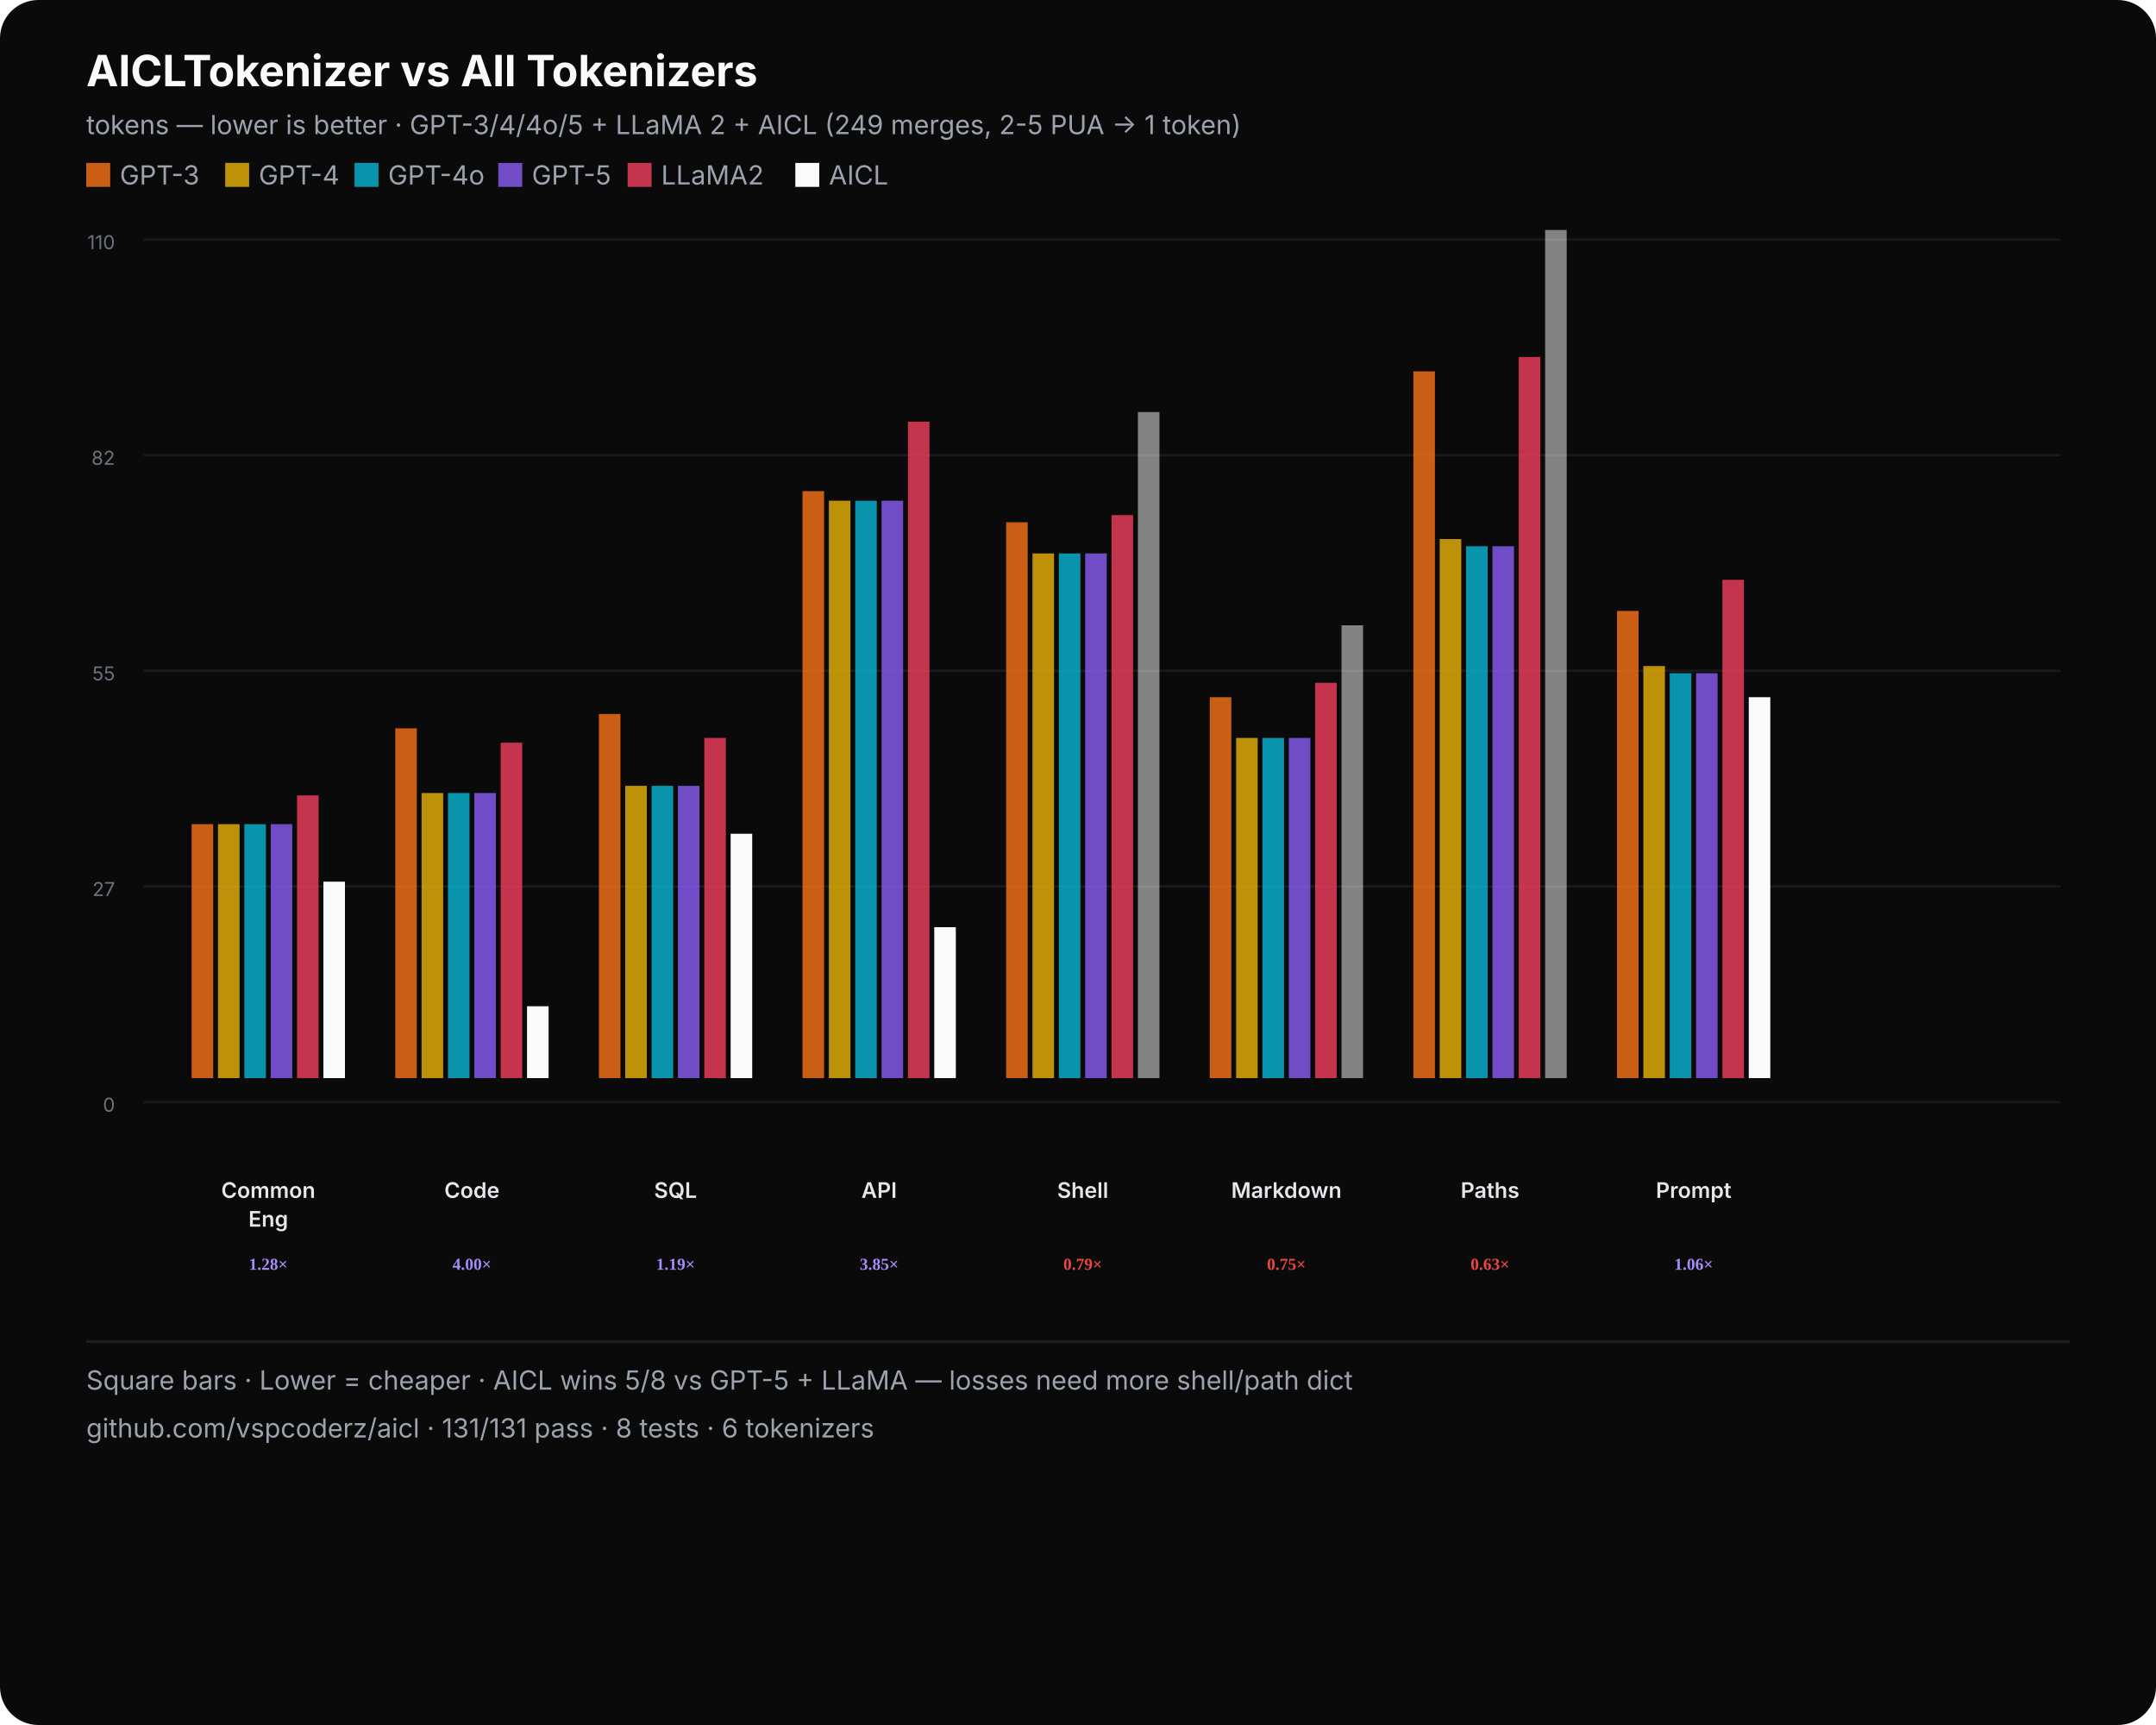
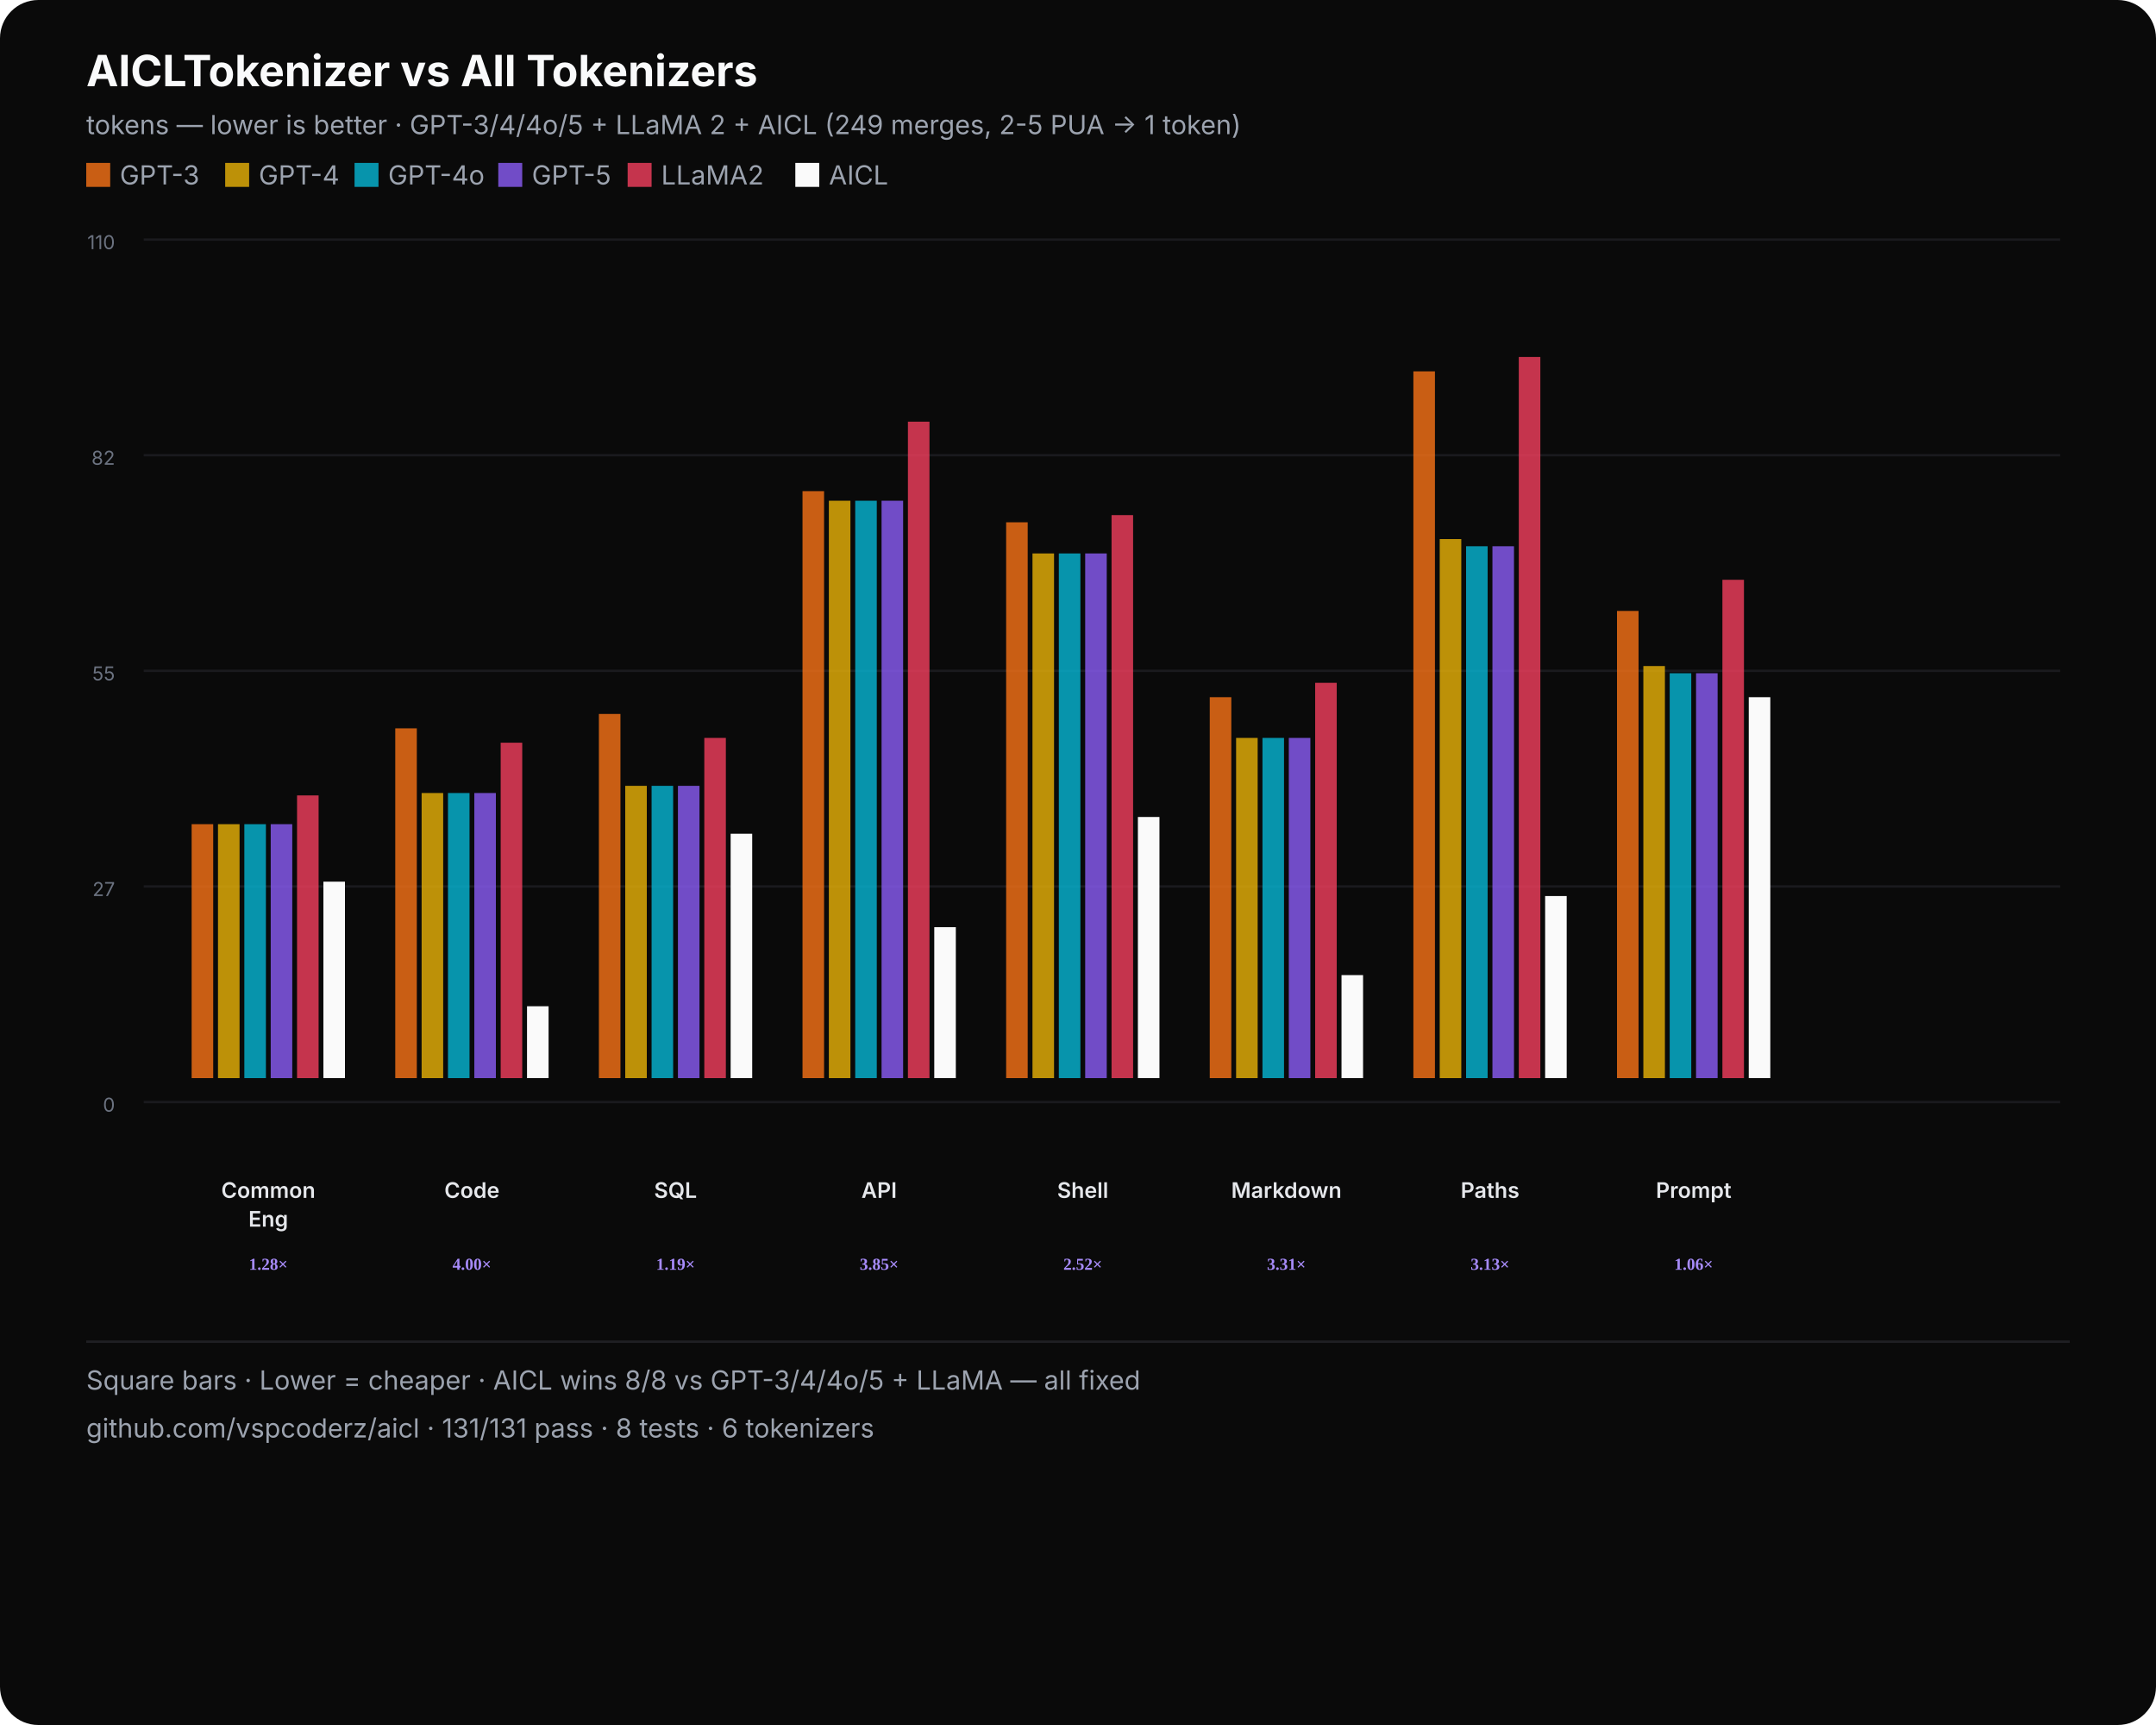
<svg xmlns="http://www.w3.org/2000/svg" width="900" height="720">
  <style>.t{font:700 18px 'Inter',system-ui,sans-serif;fill:#f9fafb}.s{font:400 11px 'Inter',system-ui,sans-serif;fill:#9ca3af}.n{font:600 9px 'Inter',system-ui,sans-serif;fill:#e5e7eb}.a{font:400 8px 'Inter',system-ui,sans-serif;fill:#6b7280}</style>
  <rect width="900" height="720" rx="16" fill="#0a0a0a" />
  <text x="36" y="36" class="t">AICLTokenizer vs All Tokenizers</text>
  <text x="36" y="56" class="s">tokens — lower is better · GPT-3/4/4o/5 + LLaMA 2 + AICL (249 merges, 2-5 PUA → 1 token)</text>
  <g transform="translate(36,68)">
    <rect x="0" y="0" width="10" height="10" fill="#f97316" opacity="0.8" />
    <text x="14" y="9" class="s">GPT-3</text>
    <rect x="58" y="0" width="10" height="10" fill="#eab308" opacity="0.8" />
    <text x="72" y="9" class="s">GPT-4</text>
    <rect x="112" y="0" width="10" height="10" fill="#06b6d4" opacity="0.8" />
    <text x="126" y="9" class="s">GPT-4o</text>
    <rect x="172" y="0" width="10" height="10" fill="#8b5cf6" opacity="0.8" />
    <text x="186" y="9" class="s">GPT-5</text>
    <rect x="226" y="0" width="10" height="10" fill="#f43f5e" opacity="0.8" />
    <text x="240" y="9" class="s">LLaMA2</text>
    <rect x="296" y="0" width="10" height="10" fill="#fafafa" />
    <text x="310" y="9" class="s">AICL</text>
  </g>
  <g stroke="#1a1a1e" stroke-width="1">
    <line x1="60" y1="100" x2="860" y2="100" />
    <line x1="60" y1="190" x2="860" y2="190" />
    <line x1="60" y1="280" x2="860" y2="280" />
    <line x1="60" y1="370" x2="860" y2="370" />
    <line x1="60" y1="460" x2="860" y2="460" />
  </g>
  <text x="48" y="104" class="a" text-anchor="end">110</text>
  <text x="48" y="194" class="a" text-anchor="end">82</text>
  <text x="48" y="284" class="a" text-anchor="end">55</text>
  <text x="48" y="374" class="a" text-anchor="end">27</text>
  <text x="48" y="464" class="a" text-anchor="end">0</text>
  <g transform="translate(80,0)">
    <rect x="0" y="344" width="9" height="106" fill="#f97316" opacity="0.8" />
    <rect x="11" y="344" width="9" height="106" fill="#eab308" opacity="0.8" />
    <rect x="22" y="344" width="9" height="106" fill="#06b6d4" opacity="0.8" />
    <rect x="33" y="344" width="9" height="106" fill="#8b5cf6" opacity="0.8" />
    <rect x="44" y="332" width="9" height="118" fill="#f43f5e" opacity="0.8" />
    <rect x="55" y="368" width="9" height="82" fill="#fafafa" />
    <text x="32" y="500" text-anchor="middle" class="n">Common</text>
    <text x="32" y="512" text-anchor="middle" class="n">Eng</text>
    <text x="32" y="530" text-anchor="middle" fill="#a78bfa" font-size="7" font-weight="700">1.28×</text>
  </g>
  <g transform="translate(165,0)">
    <rect x="0" y="304" width="9" height="146" fill="#f97316" opacity="0.8" />
    <rect x="11" y="331" width="9" height="119" fill="#eab308" opacity="0.8" />
    <rect x="22" y="331" width="9" height="119" fill="#06b6d4" opacity="0.8" />
    <rect x="33" y="331" width="9" height="119" fill="#8b5cf6" opacity="0.8" />
    <rect x="44" y="310" width="9" height="140" fill="#f43f5e" opacity="0.8" />
    <rect x="55" y="420" width="9" height="30" fill="#fafafa" />
    <text x="32" y="500" text-anchor="middle" class="n">Code</text>
    <text x="32" y="530" text-anchor="middle" fill="#a78bfa" font-size="7" font-weight="700">4.00×</text>
  </g>
  <g transform="translate(250,0)">
    <rect x="0" y="298" width="9" height="152" fill="#f97316" opacity="0.8" />
    <rect x="11" y="328" width="9" height="122" fill="#eab308" opacity="0.8" />
    <rect x="22" y="328" width="9" height="122" fill="#06b6d4" opacity="0.8" />
    <rect x="33" y="328" width="9" height="122" fill="#8b5cf6" opacity="0.8" />
    <rect x="44" y="308" width="9" height="142" fill="#f43f5e" opacity="0.8" />
    <rect x="55" y="348" width="9" height="102" fill="#fafafa" />
    <text x="32" y="500" text-anchor="middle" class="n">SQL</text>
    <text x="32" y="530" text-anchor="middle" fill="#a78bfa" font-size="7" font-weight="700">1.19×</text>
  </g>
  <g transform="translate(335,0)">
    <rect x="0" y="205" width="9" height="245" fill="#f97316" opacity="0.8" />
    <rect x="11" y="209" width="9" height="241" fill="#eab308" opacity="0.8" />
    <rect x="22" y="209" width="9" height="241" fill="#06b6d4" opacity="0.8" />
    <rect x="33" y="209" width="9" height="241" fill="#8b5cf6" opacity="0.8" />
    <rect x="44" y="176" width="9" height="274" fill="#f43f5e" opacity="0.8" />
    <rect x="55" y="387" width="9" height="63" fill="#fafafa" />
    <text x="32" y="500" text-anchor="middle" class="n">API</text>
    <text x="32" y="530" text-anchor="middle" fill="#a78bfa" font-size="7" font-weight="700">3.85×</text>
  </g>
  <g transform="translate(420,0)">
    <rect x="0" y="218" width="9" height="232" fill="#f97316" opacity="0.8" />
    <rect x="11" y="231" width="9" height="219" fill="#eab308" opacity="0.8" />
    <rect x="22" y="231" width="9" height="219" fill="#06b6d4" opacity="0.8" />
    <rect x="33" y="231" width="9" height="219" fill="#8b5cf6" opacity="0.8" />
    <rect x="44" y="215" width="9" height="235" fill="#f43f5e" opacity="0.8" />
-     <rect x="55" y="172" width="9" height="278" fill="#fafafa" opacity="0.5" />
+     <rect x="55" y="341" width="9" height="109" fill="#fafafa" />
    <text x="32" y="500" text-anchor="middle" class="n">Shell</text>
-     <text x="32" y="530" text-anchor="middle" fill="#ef4444" font-size="7" font-weight="700">0.79×</text>
+     <text x="32" y="530" text-anchor="middle" fill="#a78bfa" font-size="7" font-weight="700">2.52×</text>
  </g>
  <g transform="translate(505,0)">
    <rect x="0" y="291" width="9" height="159" fill="#f97316" opacity="0.8" />
    <rect x="11" y="308" width="9" height="142" fill="#eab308" opacity="0.8" />
    <rect x="22" y="308" width="9" height="142" fill="#06b6d4" opacity="0.8" />
    <rect x="33" y="308" width="9" height="142" fill="#8b5cf6" opacity="0.8" />
    <rect x="44" y="285" width="9" height="165" fill="#f43f5e" opacity="0.8" />
-     <rect x="55" y="261" width="9" height="189" fill="#fafafa" opacity="0.5" />
+     <rect x="55" y="407" width="9" height="43" fill="#fafafa" />
    <text x="32" y="500" text-anchor="middle" class="n">Markdown</text>
-     <text x="32" y="530" text-anchor="middle" fill="#ef4444" font-size="7" font-weight="700">0.75×</text>
+     <text x="32" y="530" text-anchor="middle" fill="#a78bfa" font-size="7" font-weight="700">3.31×</text>
  </g>
  <g transform="translate(590,0)">
    <rect x="0" y="155" width="9" height="295" fill="#f97316" opacity="0.8" />
    <rect x="11" y="225" width="9" height="225" fill="#eab308" opacity="0.8" />
    <rect x="22" y="228" width="9" height="222" fill="#06b6d4" opacity="0.8" />
    <rect x="33" y="228" width="9" height="222" fill="#8b5cf6" opacity="0.8" />
    <rect x="44" y="149" width="9" height="301" fill="#f43f5e" opacity="0.8" />
-     <rect x="55" y="96" width="9" height="354" fill="#fafafa" opacity="0.5" />
+     <rect x="55" y="374" width="9" height="76" fill="#fafafa" />
    <text x="32" y="500" text-anchor="middle" class="n">Paths</text>
-     <text x="32" y="530" text-anchor="middle" fill="#ef4444" font-size="7" font-weight="700">0.63×</text>
+     <text x="32" y="530" text-anchor="middle" fill="#a78bfa" font-size="7" font-weight="700">3.13×</text>
  </g>
  <g transform="translate(675,0)">
    <rect x="0" y="255" width="9" height="195" fill="#f97316" opacity="0.8" />
    <rect x="11" y="278" width="9" height="172" fill="#eab308" opacity="0.8" />
    <rect x="22" y="281" width="9" height="169" fill="#06b6d4" opacity="0.8" />
    <rect x="33" y="281" width="9" height="169" fill="#8b5cf6" opacity="0.8" />
    <rect x="44" y="242" width="9" height="208" fill="#f43f5e" opacity="0.8" />
    <rect x="55" y="291" width="9" height="159" fill="#fafafa" />
    <text x="32" y="500" text-anchor="middle" class="n">Prompt</text>
    <text x="32" y="530" text-anchor="middle" fill="#a78bfa" font-size="7" font-weight="700">1.06×</text>
  </g>
  <line x1="36" y1="560" x2="864" y2="560" stroke="#1f1f23" />
-   <text x="36" y="580" class="s">Square bars · Lower = cheaper · AICL wins 5/8 vs GPT-5 + LLaMA — losses need more shell/path dict</text>
+   <text x="36" y="580" class="s">Square bars · Lower = cheaper · AICL wins 8/8 vs GPT-3/4/4o/5 + LLaMA — all fixed</text>
  <text x="36" y="600" class="s">github.com/vspcoderz/aicl · 131/131 pass · 8 tests · 6 tokenizers</text>
</svg>
